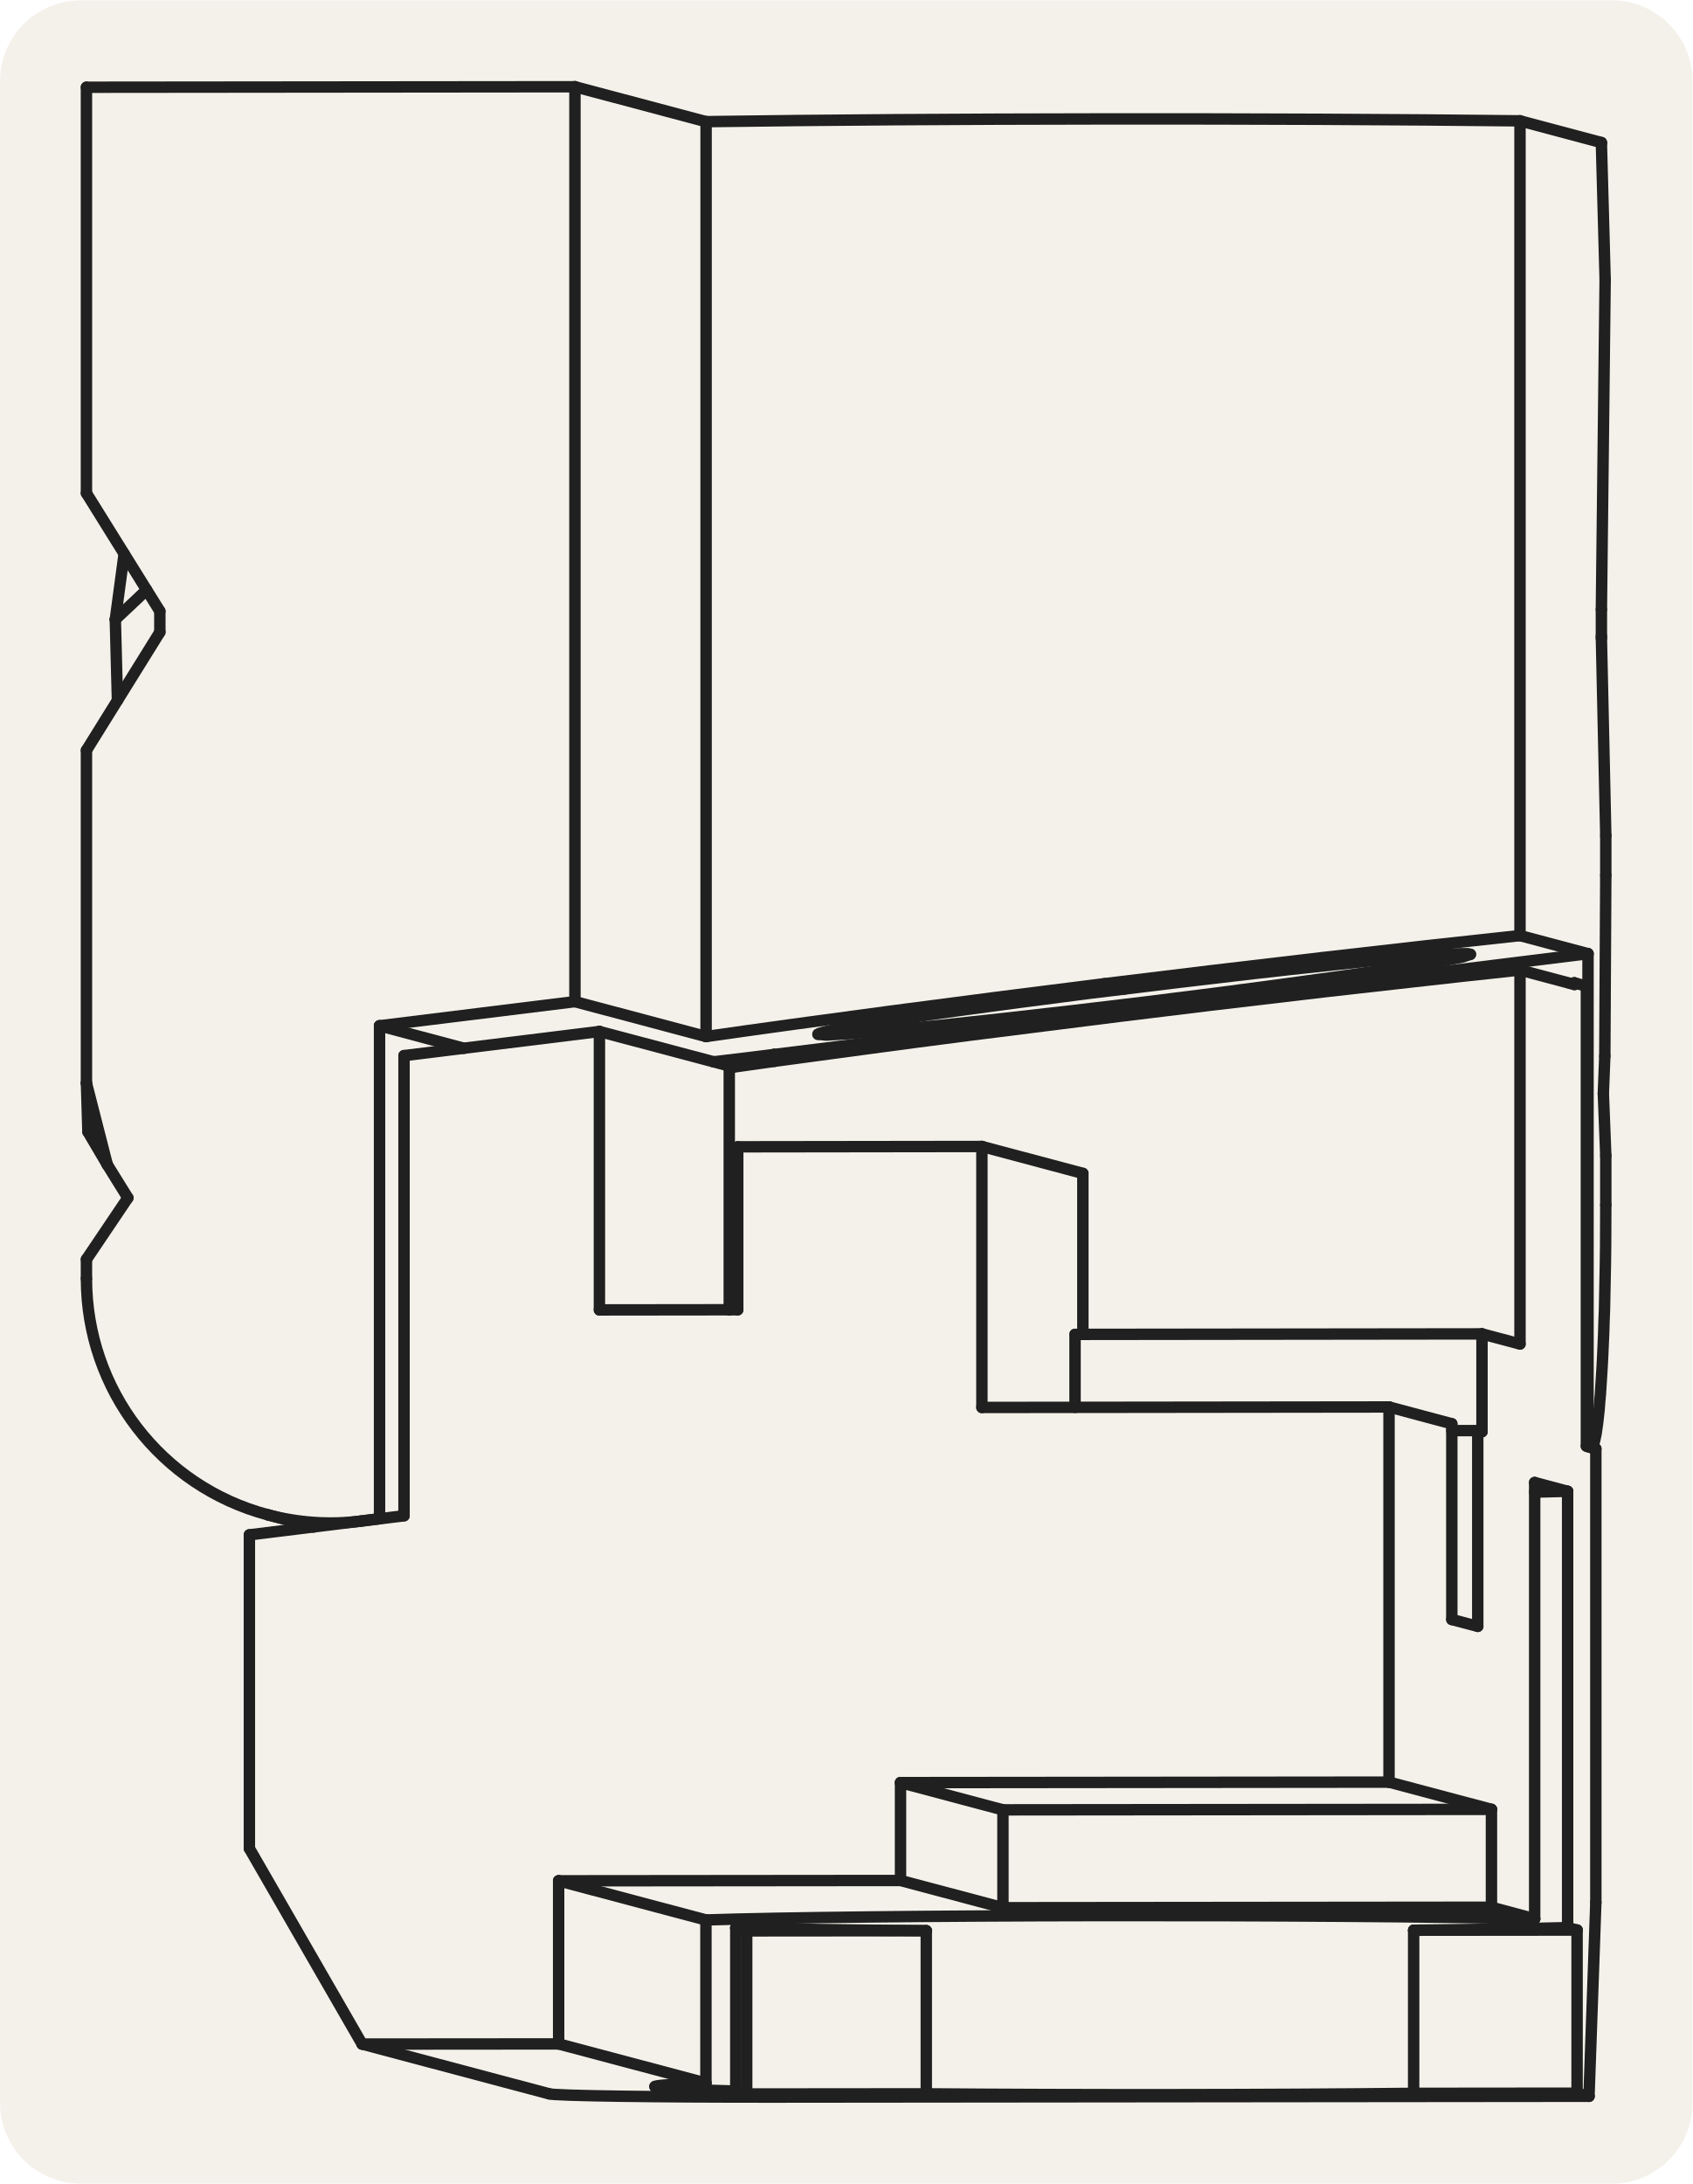
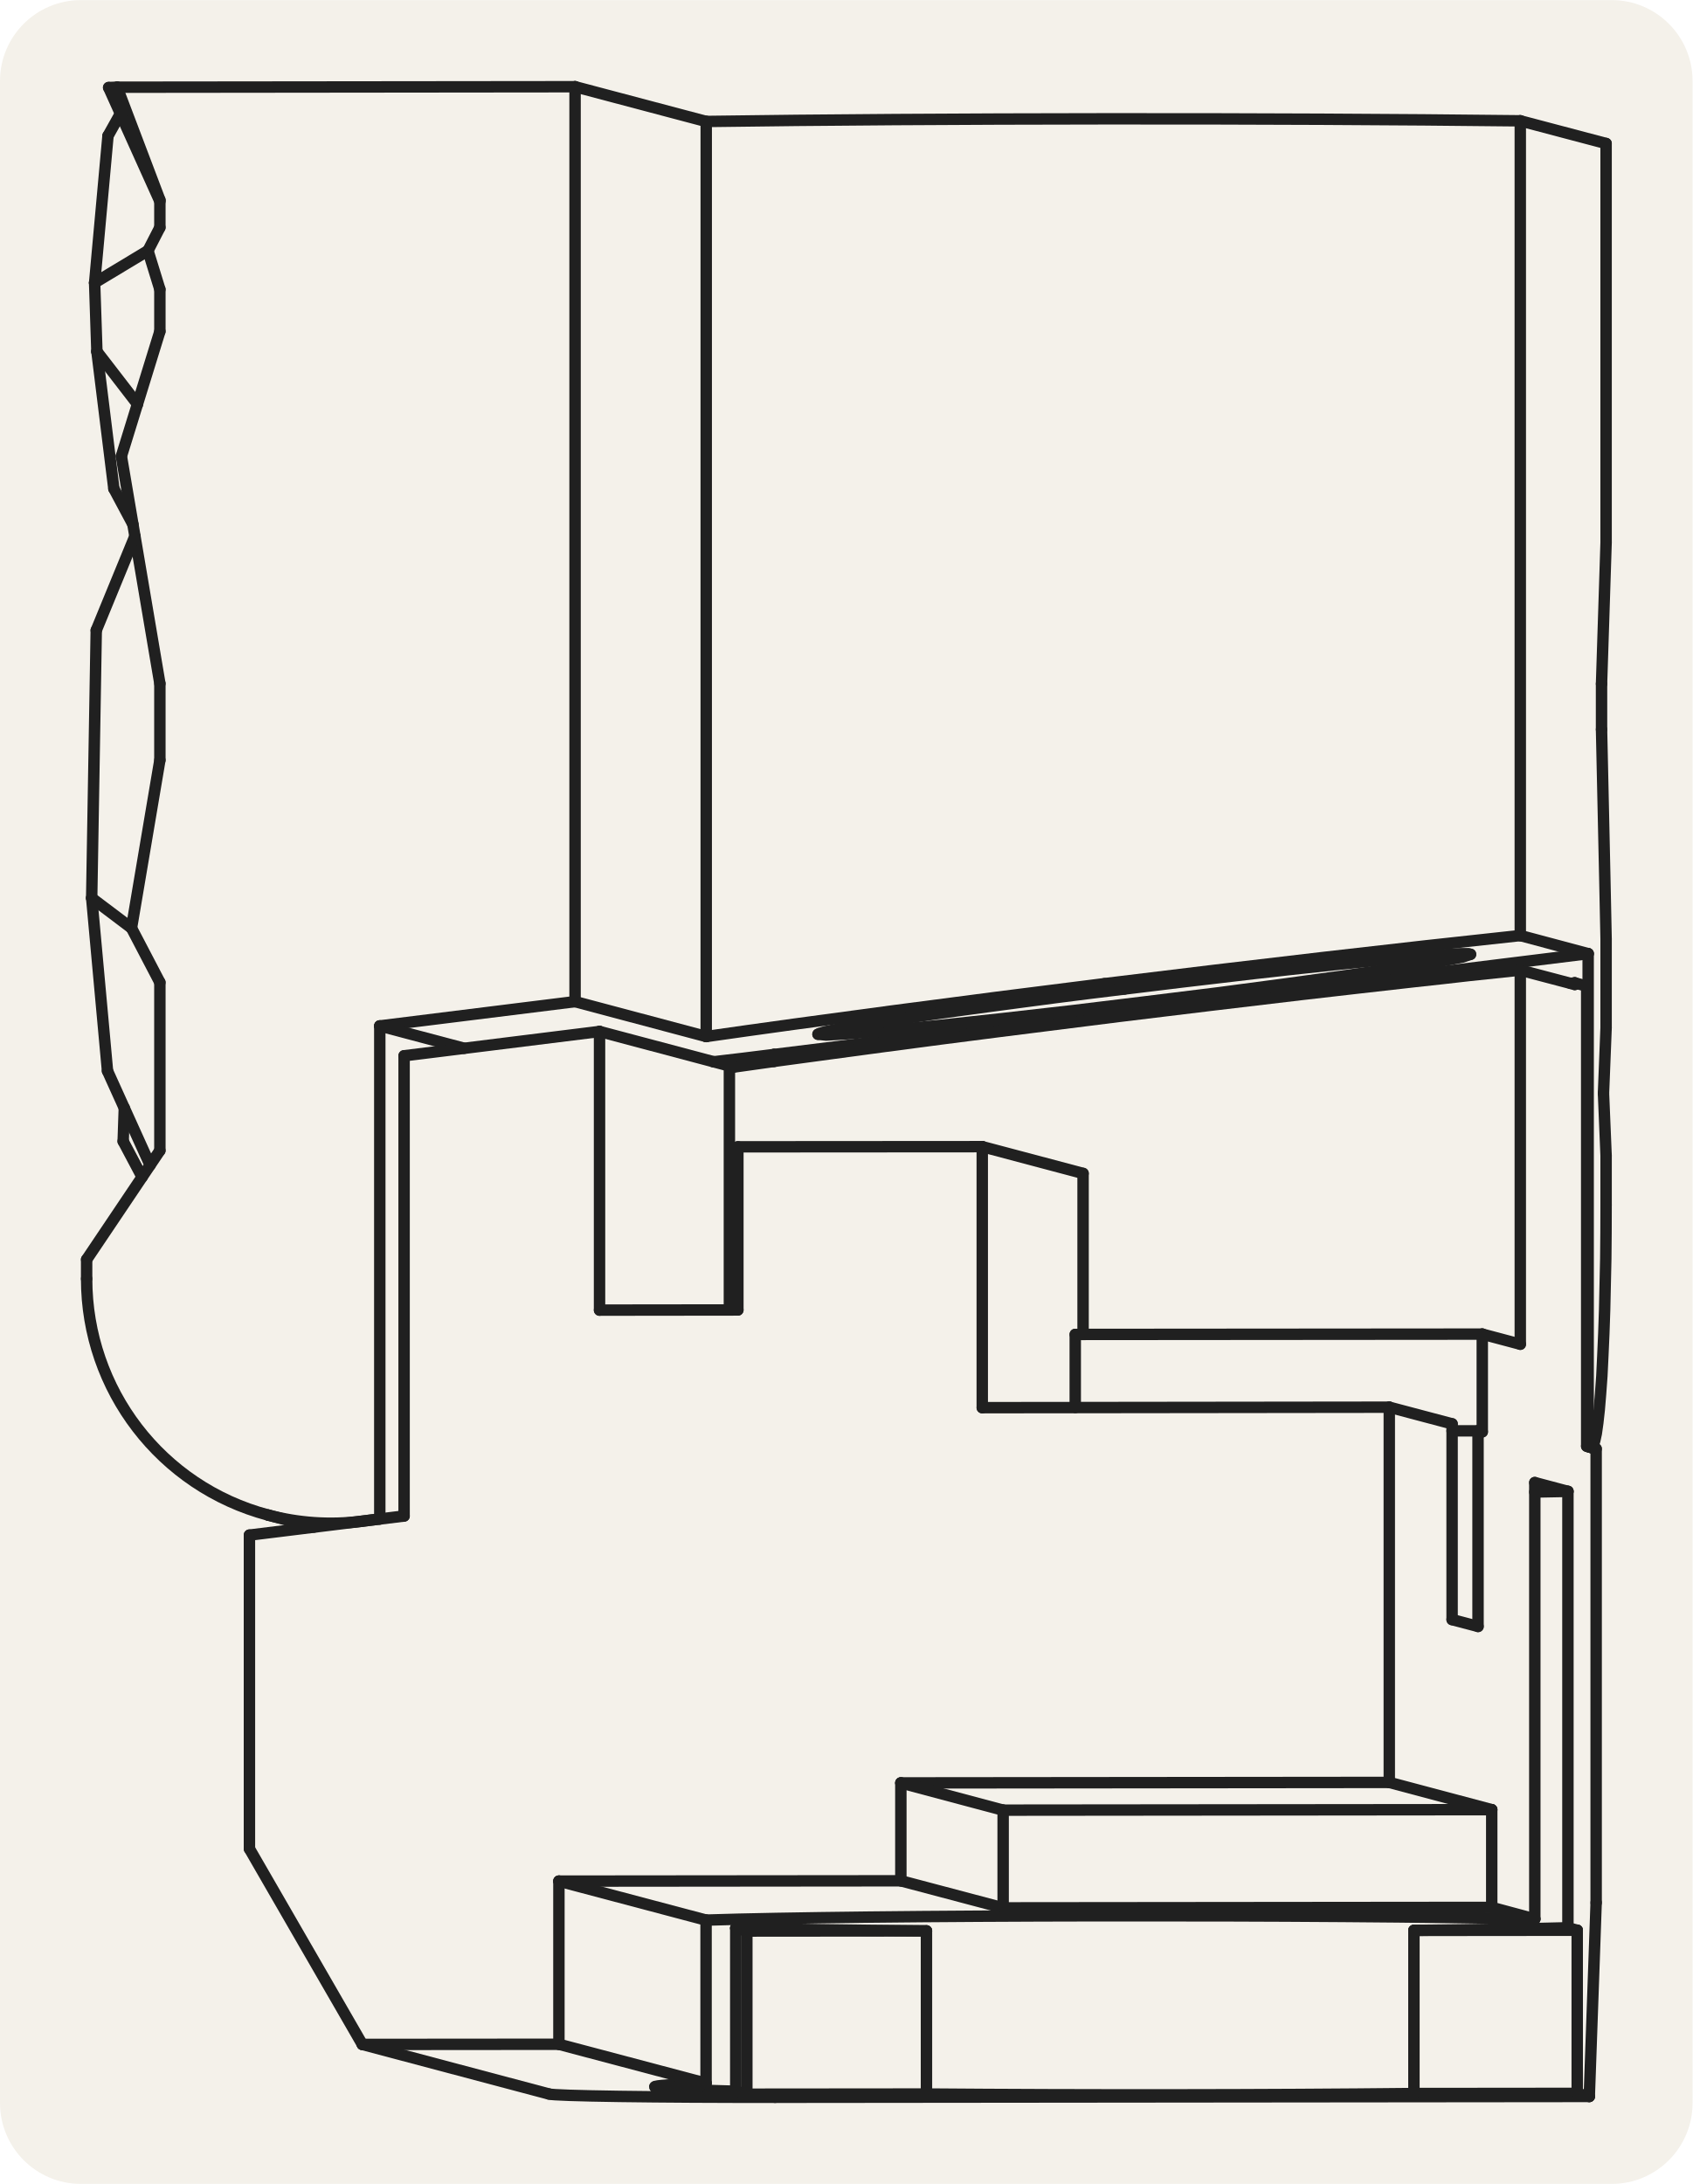
- <svg xmlns="http://www.w3.org/2000/svg" width="62px" height="80px" viewBox="-4.588 -6.64 10.377 13.386" version="1.1">
-   <rect x="-4.588" y="-6.64" width="10.377" height="13.386" rx="0.496" fill="#f4f1ea" />
+ <svg xmlns="http://www.w3.org/2000/svg" width="62px" height="80px" viewBox="-4.604 -6.653 10.375 13.386" version="1.1">
+   <rect x="-4.604" y="-6.653" width="10.375" height="13.386" rx="0.496" fill="#f4f1ea" />
  <g transform="scale(1,-1)" stroke-linecap="round">
    <g fill="none" stroke="rgb(32,32,32)" stroke-width="0.07" id="visible">
-       <line x1="-4.058" y1="-1.197" x2="-4.058" y2="-1.079" />
-       <line x1="5.23" y1="5.768" x2="4.731" y2="5.901" />
-       <path d="M -0.259,5.896 A 4.0,0.065 0.0 0,0 4.731,5.901" />
-       <line x1="-0.259" y1="5.896" x2="-1.063" y2="6.11" />
-       <line x1="-4.058" y1="6.107" x2="-1.063" y2="6.11" />
-       <line x1="-4.058" y1="-1.079" x2="-3.804" y2="-0.702" />
-       <path d="M -3.93,-0.499 Q -3.87,-0.596 -3.804,-0.702" />
-       <path d="M -4.058,0.001 Q -3.996,-0.242 -3.93,-0.499" />
-       <line x1="-4.058" y1="0.001" x2="-4.058" y2="2.042" />
-       <path d="M -4.058,2.042 Q -3.835,2.4 -3.608,2.766" />
-       <line x1="-3.608" y1="2.766" x2="-3.608" y2="2.895" />
-       <path d="M -4.058,3.618 Q -3.835,3.259 -3.608,2.895" />
-       <line x1="-4.058" y1="3.618" x2="-4.058" y2="6.107" />
-       <line x1="-1.063" y1="6.11" x2="-1.063" y2="0.501" />
-       <line x1="-2.261" y1="0.353" x2="-1.063" y2="0.501" />
-       <line x1="-2.261" y1="0.353" x2="-2.261" y2="-2.669" />
-       <line x1="-2.378" y1="-2.684" x2="-2.261" y2="-2.669" />
-       <path d="M -2.378,-2.684 A 1.5,1.497 -104.901 0,0 -2.946,-2.645" />
-       <path d="M -2.946,-2.645 A 1.5,1.497 -104.901 0,0 -4.058,-1.197" />
-       <line x1="5.257" y1="-0.745" x2="5.257" y2="-0.443" />
-       <line x1="5.23" y1="5.768" x2="5.23" y2="5.764" />
-       <path d="M 5.253,4.927 C 5.247,5.149 5.239,5.445 5.23,5.764" />
-       <path d="M 5.23,2.905 C 5.239,3.724 5.247,4.411 5.253,4.927" />
-       <line x1="5.23" y1="2.905" x2="5.23" y2="2.741" />
-       <path d="M 5.23,2.729 L 5.23,2.741" />
-       <path d="M 5.257,1.519 C 5.251,1.793 5.241,2.248 5.23,2.729" />
-       <line x1="5.257" y1="1.275" x2="5.257" y2="1.519" />
-       <path d="M 5.257,1.275 Q 5.254,0.79 5.251,0.167" />
-       <path d="M 5.242,-0.062 Q 5.247,0.058 5.251,0.167" />
-       <line x1="5.242" y1="-0.062" x2="5.257" y2="-0.443" />
-       <path d="M 5.166,-2.232 L 5.168,-2.232" />
-       <path d="M 5.168,-2.232 C 5.171,-2.228 5.175,-2.225 5.178,-2.221 C 5.181,-2.212 5.185,-2.202 5.188,-2.193 C 5.191,-2.177 5.195,-2.161 5.198,-2.146 C 5.201,-2.124 5.204,-2.103 5.207,-2.082 C 5.21,-2.055 5.213,-2.028 5.216,-2.001 C 5.218,-1.969 5.221,-1.937 5.224,-1.905 C 5.226,-1.868 5.229,-1.831 5.231,-1.794 C 5.234,-1.753 5.236,-1.711 5.238,-1.67 C 5.24,-1.625 5.242,-1.58 5.244,-1.534 C 5.245,-1.486 5.247,-1.438 5.249,-1.389 C 5.25,-1.338 5.251,-1.287 5.252,-1.235 C 5.256,-1.077 5.257,-0.912 5.257,-0.745" />
-       <line x1="5.148" y1="-2.227" x2="5.166" y2="-2.232" />
-       <line x1="5.148" y1="-2.227" x2="5.148" y2="0.795" />
-       <line x1="4.731" y1="0.906" x2="5.148" y2="0.795" />
-       <line x1="4.731" y1="0.906" x2="4.731" y2="5.901" />
-       <line x1="-0.259" y1="0.287" x2="-0.259" y2="5.896" />
-       <path d="M 2.183,0.611 C 3.082,0.722 3.996,0.828 4.731,0.906" />
-       <path d="M -0.259,0.287 C 0.408,0.383 1.283,0.499 2.183,0.611" />
-       <line x1="-0.259" y1="0.287" x2="-1.063" y2="0.501" />
-       <path d="M 2.305,0.578 C 2.538,0.607 2.771,0.635 2.996,0.661 C 3.069,0.67 3.142,0.678 3.215,0.686 C 3.284,0.694 3.354,0.702 3.423,0.709 C 3.488,0.716 3.553,0.723 3.618,0.73 C 3.678,0.736 3.737,0.742 3.797,0.749 C 3.85,0.754 3.904,0.759 3.957,0.764 C 4.004,0.768 4.05,0.773 4.096,0.777 C 4.135,0.78 4.174,0.783 4.213,0.786 C 4.244,0.788 4.275,0.79 4.306,0.793 C 4.328,0.793 4.35,0.794 4.372,0.795 C 4.386,0.795 4.399,0.795 4.413,0.795 C 4.418,0.794 4.422,0.792 4.427,0.791" />
-       <path d="M 4.427,0.791 L 4.376,0.774 L 4.228,0.746 L 3.99,0.708 L 3.674,0.662 L 3.294,0.61 L 2.872,0.554 L 2.427,0.498 L 1.982,0.445 L 1.559,0.397 L 1.18,0.356 L 0.863,0.325 L 0.625,0.305 L 0.477,0.296 L 0.427,0.301" />
-       <path d="M 0.427,0.301 Q 0.432,0.304 0.438,0.307 Q 0.456,0.312 0.473,0.317 Q 0.502,0.323 0.53,0.329 Q 0.57,0.336 0.61,0.343 Q 0.66,0.352 0.71,0.36 Q 0.771,0.37 0.831,0.379 Q 0.9,0.39 0.97,0.4 Q 1.048,0.411 1.126,0.423 Q 1.211,0.435 1.297,0.447 Q 1.389,0.459 1.481,0.472 Q 1.579,0.485 1.676,0.498 Q 1.878,0.525 2.09,0.552 Q 2.197,0.565 2.305,0.578" />
-       <path d="M -4.049,-0.297 L -3.93,-0.499" />
-       <path d="M -4.058,0.001 L -4.049,-0.297" />
-       <line x1="5.148" y1="0.795" x2="0.157" y2="0.177" />
-       <line x1="-1.744" y1="0.215" x2="-2.261" y2="0.353" />
-       <path d="M 0.157,0.177 Q -0.031,0.153 -0.213,0.132" />
-       <path d="M -3.881,2.844 L -3.689,3.025" />
-       <path d="M -3.827,3.246 L -3.881,2.844" />
-       <path d="M -3.881,2.844 L -3.868,2.348" />
-       <line x1="-3.059" y1="-2.768" x2="-3.059" y2="-4.691" />
-       <line x1="-2.368" y1="-5.89" x2="-3.059" y2="-4.691" />
-       <line x1="-1.221" y1="-6.195" x2="-2.368" y2="-5.89" />
-       <line x1="5.154" y1="-6.21" x2="5.081" y2="-6.191" />
-       <line x1="4.079" y1="-6.192" x2="5.081" y2="-6.191" />
-       <path d="M 4.079,-6.192 A 3.0,0.049 0.0 0,0 1.091,-6.195" />
-       <line x1="-0.01" y1="-6.196" x2="1.091" y2="-6.195" />
-       <line x1="-0.01" y1="-6.196" x2="-0.077" y2="-6.178" />
-       <path d="M -0.077,-6.178 A 3.0,0.049 0.0 0,0 -0.573,-6.151" />
-       <path d="M -0.573,-6.151 A 3.0,0.049 0.0 0,0 -0.26,-6.129" />
-       <line x1="-0.26" y1="-6.129" x2="-1.163" y2="-5.889" />
-       <line x1="-2.368" y1="-5.89" x2="-1.163" y2="-5.889" />
-       <path d="M 0.163,-6.215 A 1.307,0.021 0.0 0,0 -1.221,-6.195" />
-       <line x1="5.154" y1="-6.21" x2="0.163" y2="-6.215" />
-       <line x1="5.196" y1="-5.022" x2="5.154" y2="-6.21" />
-       <line x1="5.196" y1="-5.022" x2="5.196" y2="-2.24" />
-       <line x1="-1.163" y1="-4.889" x2="-1.163" y2="-5.889" />
-       <line x1="-0.26" y1="-5.129" x2="-1.163" y2="-4.889" />
-       <line x1="-0.26" y1="-6.129" x2="-0.26" y2="-5.129" />
-       <path d="M -0.26,-5.129 A 3.0,0.049 0.0 0,0 4.821,-5.122" />
-       <line x1="-1.163" y1="-4.889" x2="0.933" y2="-4.887" />
-       <line x1="1.561" y1="-5.054" x2="0.933" y2="-4.887" />
-       <line x1="1.561" y1="-5.054" x2="4.556" y2="-5.051" />
-       <line x1="4.556" y1="-5.051" x2="4.821" y2="-5.122" />
-       <line x1="1.561" y1="-4.454" x2="4.556" y2="-4.451" />
-       <line x1="4.556" y1="-5.051" x2="4.556" y2="-4.451" />
-       <line x1="1.561" y1="-5.054" x2="1.561" y2="-4.454" />
-       <line x1="3.928" y1="-4.284" x2="4.556" y2="-4.451" />
-       <line x1="0.933" y1="-4.287" x2="3.928" y2="-4.284" />
-       <line x1="1.561" y1="-4.454" x2="0.933" y2="-4.287" />
-       <line x1="0.933" y1="-4.287" x2="0.933" y2="-4.887" />
-       <line x1="-0.077" y1="-6.178" x2="-0.077" y2="-5.178" />
-       <line x1="-0.01" y1="-5.196" x2="-0.077" y2="-5.178" />
-       <line x1="-0.01" y1="-6.196" x2="-0.01" y2="-5.196" />
-       <line x1="1.091" y1="-5.195" x2="-0.01" y2="-5.196" />
-       <path d="M 1.091,-5.195 A 3.0,0.049 0.0 0,0 -0.077,-5.178" />
-       <line x1="1.091" y1="-6.195" x2="1.091" y2="-5.195" />
-       <line x1="4.821" y1="-5.122" x2="4.821" y2="-2.447" />
-       <path d="M 5.023,-2.501 A 3.0,0.049 9.940547991293757e-17 0,0 4.821,-2.506" />
-       <line x1="5.023" y1="-5.176" x2="5.023" y2="-2.501" />
-       <path d="M 5.023,-5.176 A 3.0,0.049 0.0 0,0 4.079,-5.192" />
-       <line x1="4.079" y1="-6.192" x2="4.079" y2="-5.192" />
-       <line x1="5.081" y1="-5.191" x2="4.079" y2="-5.192" />
-       <line x1="5.023" y1="-5.176" x2="5.081" y2="-5.191" />
-       <line x1="4.821" y1="-2.447" x2="5.023" y2="-2.501" />
-       <line x1="4.731" y1="0.695" x2="5.065" y2="0.606" />
-       <path d="M -0.117,0.096 C -0.017,0.11 0.082,0.124 0.181,0.138 C 0.287,0.152 0.393,0.167 0.499,0.181 C 0.61,0.196 0.722,0.211 0.833,0.226 C 0.949,0.242 1.065,0.257 1.181,0.272 C 1.3,0.288 1.42,0.303 1.54,0.318 C 1.783,0.349 2.029,0.38 2.277,0.411 C 2.649,0.457 3.021,0.502 3.384,0.544 C 3.503,0.558 3.622,0.572 3.741,0.585 C 3.856,0.598 3.971,0.611 4.087,0.624 C 4.197,0.636 4.307,0.649 4.418,0.661 C 4.522,0.672 4.627,0.683 4.731,0.695" />
-       <line x1="-0.117" y1="-1.389" x2="-0.117" y2="0.096" />
-       <line x1="-0.913" y1="0.318" x2="-0.913" y2="-1.389" />
-       <line x1="-0.092" y1="0.1" x2="-0.913" y2="0.318" />
-       <line x1="5.065" y1="0.616" x2="5.138" y2="0.596" />
-       <line x1="5.065" y1="0.616" x2="5.039" y2="0.613" />
-       <line x1="-2.111" y1="0.17" x2="-0.913" y2="0.318" />
-       <line x1="5.138" y1="-2.224" x2="5.138" y2="0.596" />
-       <line x1="-2.111" y1="0.17" x2="-2.111" y2="-2.651" />
-       <line x1="4.498" y1="-1.536" x2="4.731" y2="-1.598" />
-       <line x1="2.003" y1="-1.539" x2="4.498" y2="-1.536" />
-       <line x1="-0.913" y1="-1.389" x2="-0.065" y2="-1.388" />
-       <line x1="-0.065" y1="-0.389" x2="-0.065" y2="-1.388" />
-       <line x1="2.051" y1="-0.552" x2="1.432" y2="-0.387" />
-       <line x1="-0.065" y1="-0.389" x2="1.432" y2="-0.387" />
-       <line x1="2.051" y1="-1.539" x2="2.051" y2="-0.552" />
-       <line x1="2.003" y1="-1.986" x2="2.003" y2="-1.539" />
-       <line x1="1.432" y1="-0.387" x2="1.432" y2="-1.987" />
-       <line x1="3.928" y1="-1.984" x2="4.313" y2="-2.087" />
-       <line x1="1.432" y1="-1.987" x2="3.928" y2="-1.984" />
-       <line x1="4.313" y1="-3.287" x2="4.313" y2="-2.087" />
-       <line x1="4.313" y1="-3.287" x2="4.472" y2="-3.329" />
-       <line x1="4.313" y1="-2.129" x2="4.472" y2="-2.129" />
-       <line x1="4.472" y1="-3.329" x2="4.472" y2="-2.129" />
-       <line x1="4.472" y1="-2.129" x2="4.498" y2="-2.136" />
-       <line x1="4.498" y1="-2.136" x2="4.498" y2="-1.536" />
-       <line x1="4.731" y1="-1.598" x2="4.731" y2="0.695" />
-       <line x1="5.065" y1="0.606" x2="5.065" y2="0.616" />
-       <line x1="5.081" y1="-6.191" x2="5.081" y2="-5.191" />
-       <line x1="3.928" y1="-4.284" x2="3.928" y2="-1.984" />
-       <line x1="5.138" y1="-2.224" x2="5.196" y2="-2.24" />
-       <line x1="-3.059" y1="-2.768" x2="-2.111" y2="-2.651" />
-       <line x1="0.157" y1="0.135" x2="0.157" y2="0.177" />
-       <line x1="-2.946" y1="-2.645" x2="-2.666" y2="-2.72" />
-       <line x1="5.167" y1="-2.232" x2="5.168" y2="-2.232" />
+       <line x1="-4.073" y1="-1.185" x2="-4.073" y2="-1.067" />
+       <line x1="-4.073" y1="-1.067" x2="-3.624" y2="-0.399" />
+       <line x1="-3.624" y1="-0.399" x2="-3.624" y2="0.632" />
+       <path d="M -3.798,0.965 Q -3.716,0.809 -3.624,0.632" />
+       <path d="M -3.624,1.994 Q -3.72,1.426 -3.798,0.965" />
+       <line x1="-3.624" y1="1.994" x2="-3.624" y2="2.464" />
+       <path d="M -3.624,2.464 Q -3.749,3.203 -3.86,3.857" />
+       <path d="M -3.86,3.857 C -3.808,4.026 -3.722,4.304 -3.624,4.622" />
+       <line x1="-3.624" y1="4.622" x2="-3.624" y2="4.88" />
+       <path d="M -3.697,5.117 Q -3.663,5.006 -3.624,4.88" />
+       <path d="M -3.624,5.259 Q -3.661,5.186 -3.697,5.117" />
+       <line x1="-3.624" y1="5.259" x2="-3.624" y2="5.428" />
+       <path d="M -3.886,6.119 Q -3.756,5.776 -3.624,5.428" />
+       <line x1="-3.886" y1="6.119" x2="-1.079" y2="6.122" />
+       <line x1="-1.079" y1="6.122" x2="-1.079" y2="0.514" />
+       <line x1="-2.276" y1="0.365" x2="-1.079" y2="0.514" />
+       <line x1="-2.276" y1="0.365" x2="-2.276" y2="-2.657" />
+       <line x1="-2.393" y1="-2.672" x2="-2.276" y2="-2.657" />
+       <path d="M -2.393,-2.672 A 1.5,1.497 -104.877 0,0 -2.961,-2.633" />
+       <path d="M -2.961,-2.633 A 1.5,1.497 -104.877 0,0 -4.073,-1.185" />
+       <line x1="5.241" y1="-0.732" x2="5.241" y2="-0.43" />
+       <path d="M -3.849,-0.342 L -3.733,-0.561" />
+       <path d="M -3.842,-0.138 L -3.849,-0.342" />
+       <path d="M -3.945,0.089 L -3.684,-0.488" />
+       <path d="M -4.042,1.149 L -3.798,0.965" />
+       <path d="M -4.042,1.149 L -3.945,0.089" />
+       <path d="M -4.014,2.79 L -3.777,3.367" />
+       <path d="M -4.014,2.79 L -4.042,1.149" />
+       <path d="M -4.01,4.499 L -3.761,4.176" />
+       <path d="M -4.024,4.92 L -3.697,5.117" />
+       <path d="M -4.024,4.92 L -4.01,4.499" />
+       <path d="M -3.942,5.821 L -3.866,5.957" />
+       <path d="M -3.942,5.821 L -4.024,4.92" />
+       <path d="M -3.938,6.117 L -3.624,5.42" />
+       <path d="M -3.886,6.119 L -3.938,6.117" />
+       <line x1="5.241" y1="5.774" x2="4.715" y2="5.913" />
+       <path d="M -0.275,5.909 A 4.0,0.065 1.2425676718504333e-17 0,0 4.715,5.913" />
+       <line x1="-0.275" y1="5.909" x2="-1.079" y2="6.122" />
+       <line x1="-0.275" y1="0.3" x2="-0.275" y2="5.909" />
+       <line x1="-0.275" y1="0.3" x2="-1.079" y2="0.514" />
+       <line x1="5.131" y1="0.808" x2="0.14" y2="0.19" />
+       <line x1="4.715" y1="0.919" x2="5.131" y2="0.808" />
+       <path d="M 2.166,0.624 C 3.066,0.735 3.979,0.841 4.715,0.919" />
+       <path d="M -0.275,0.3 C 0.392,0.396 1.267,0.512 2.166,0.624" />
+       <line x1="-1.759" y1="0.228" x2="-2.276" y2="0.365" />
+       <path d="M 0.14,0.19 Q -0.048,0.166 -0.231,0.145" />
+       <path d="M 2.288,0.591 C 2.522,0.62 2.755,0.648 2.98,0.674 C 3.053,0.683 3.126,0.691 3.199,0.699 C 3.268,0.707 3.338,0.715 3.407,0.722 C 3.472,0.729 3.537,0.736 3.602,0.743 C 3.662,0.749 3.721,0.755 3.781,0.761 C 3.834,0.767 3.887,0.772 3.941,0.777 C 3.987,0.781 4.034,0.785 4.08,0.79 C 4.119,0.793 4.158,0.796 4.197,0.799 C 4.228,0.801 4.258,0.803 4.289,0.805 C 4.311,0.806 4.334,0.807 4.356,0.808 C 4.37,0.808 4.383,0.808 4.397,0.808 C 4.401,0.807 4.406,0.805 4.41,0.804" />
+       <path d="M 4.41,0.804 L 4.36,0.787 L 4.212,0.759 L 3.974,0.721 L 3.657,0.675 L 3.278,0.623 L 2.855,0.567 L 2.41,0.512 L 1.965,0.458 L 1.542,0.41 L 1.163,0.369 L 0.847,0.338 L 0.608,0.318 L 0.46,0.309 L 0.41,0.314" />
+       <path d="M 0.41,0.314 Q 0.416,0.317 0.422,0.32 Q 0.439,0.325 0.457,0.33 Q 0.485,0.336 0.514,0.342 Q 0.554,0.349 0.593,0.356 Q 0.644,0.365 0.694,0.373 Q 0.754,0.383 0.814,0.392 Q 0.884,0.402 0.954,0.413 Q 1.032,0.424 1.109,0.436 Q 1.195,0.448 1.281,0.46 Q 1.373,0.472 1.465,0.485 Q 1.562,0.498 1.66,0.511 Q 1.762,0.524 1.864,0.538 Q 2.073,0.565 2.288,0.591" />
+       <line x1="5.131" y1="-2.214" x2="5.149" y2="-2.219" />
+       <line x1="5.225" y1="-0.048" x2="5.241" y2="-0.43" />
+       <line x1="5.241" y1="3.328" x2="5.241" y2="5.774" />
+       <path d="M 5.241,3.328 Q 5.227,2.901 5.213,2.462" />
+       <line x1="5.213" y1="2.462" x2="5.213" y2="2.182" />
+       <path d="M 5.241,0.898 C 5.239,0.989 5.236,1.115 5.233,1.276 C 5.227,1.524 5.22,1.85 5.213,2.182" />
+       <line x1="5.241" y1="0.354" x2="5.241" y2="0.898" />
+       <path d="M 5.241,0.354 C 5.237,0.262 5.232,0.114 5.225,-0.048" />
+       <path d="M 5.149,-2.219 L 5.152,-2.219" />
+       <path d="M 5.152,-2.219 Q 5.157,-2.213 5.162,-2.208 Q 5.167,-2.194 5.171,-2.179 Q 5.176,-2.156 5.181,-2.133 Q 5.186,-2.101 5.19,-2.069 Q 5.195,-2.028 5.199,-1.988 Q 5.203,-1.94 5.207,-1.891 Q 5.211,-1.836 5.215,-1.781 Q 5.218,-1.719 5.221,-1.657 Q 5.224,-1.589 5.227,-1.521 Q 5.23,-1.449 5.232,-1.376 Q 5.236,-1.224 5.239,-1.062 Q 5.241,-0.899 5.241,-0.732" />
+       <line x1="5.131" y1="-2.214" x2="5.131" y2="0.808" />
+       <line x1="4.715" y1="0.919" x2="4.715" y2="5.913" />
+       <path d="M -3.906,3.658 L -3.789,3.439" />
+       <path d="M -4.01,4.499 L -3.906,3.658" />
+       <line x1="-3.075" y1="-2.756" x2="-3.075" y2="-4.679" />
+       <line x1="-2.383" y1="-5.878" x2="-3.075" y2="-4.679" />
+       <line x1="-1.238" y1="-6.182" x2="-2.383" y2="-5.878" />
+       <line x1="5.138" y1="-6.197" x2="5.064" y2="-6.178" />
+       <line x1="4.063" y1="-6.179" x2="5.064" y2="-6.178" />
+       <path d="M 4.063,-6.179 A 3.0,0.049 1.2425676718504333e-17 0,0 1.075,-6.182" />
+       <line x1="-0.026" y1="-6.183" x2="1.075" y2="-6.182" />
+       <line x1="-0.026" y1="-6.183" x2="-0.094" y2="-6.165" />
+       <path d="M -0.094,-6.165 A 3.0,0.049 1.2425676718504333e-17 0,0 -0.59,-6.138" />
+       <path d="M -0.59,-6.138 A 3.0,0.049 1.2425676718504333e-17 0,0 -0.276,-6.116" />
+       <line x1="-0.276" y1="-6.116" x2="-1.178" y2="-5.877" />
+       <line x1="-2.383" y1="-5.878" x2="-1.178" y2="-5.877" />
+       <path d="M 0.147,-6.202 A 1.307,0.021 1.2425676718504333e-17 0,0 -1.238,-6.182" />
+       <line x1="5.138" y1="-6.197" x2="0.147" y2="-6.202" />
+       <line x1="5.18" y1="-5.009" x2="5.138" y2="-6.197" />
+       <line x1="5.18" y1="-5.009" x2="5.18" y2="-2.227" />
+       <line x1="-1.178" y1="-4.877" x2="-1.178" y2="-5.877" />
+       <line x1="-0.276" y1="-5.116" x2="-1.178" y2="-4.877" />
+       <line x1="-0.276" y1="-6.116" x2="-0.276" y2="-5.116" />
+       <path d="M -0.276,-5.116 A 3.0,0.049 0.0 0,0 4.804,-5.109" />
+       <line x1="-1.178" y1="-4.877" x2="0.918" y2="-4.875" />
+       <line x1="1.545" y1="-5.041" x2="0.918" y2="-4.875" />
+       <line x1="1.545" y1="-5.041" x2="4.54" y2="-5.038" />
+       <line x1="4.54" y1="-5.038" x2="4.804" y2="-5.109" />
+       <line x1="1.545" y1="-4.442" x2="4.54" y2="-4.439" />
+       <line x1="4.54" y1="-5.038" x2="4.54" y2="-4.439" />
+       <line x1="1.545" y1="-5.041" x2="1.545" y2="-4.442" />
+       <line x1="3.912" y1="-4.272" x2="4.54" y2="-4.439" />
+       <line x1="0.918" y1="-4.275" x2="3.912" y2="-4.272" />
+       <line x1="1.545" y1="-4.442" x2="0.918" y2="-4.275" />
+       <line x1="0.918" y1="-4.275" x2="0.918" y2="-4.875" />
+       <line x1="-0.094" y1="-6.165" x2="-0.094" y2="-5.165" />
+       <line x1="-0.026" y1="-5.183" x2="-0.094" y2="-5.165" />
+       <line x1="-0.026" y1="-6.183" x2="-0.026" y2="-5.183" />
+       <line x1="1.075" y1="-5.182" x2="-0.026" y2="-5.183" />
+       <path d="M 1.075,-5.182 A 3.0,0.049 1.2425676718504333e-17 0,0 -0.094,-5.165" />
+       <line x1="1.075" y1="-6.182" x2="1.075" y2="-5.182" />
+       <line x1="4.804" y1="-5.109" x2="4.804" y2="-2.434" />
+       <path d="M 5.007,-2.488 A 3.0,0.049 -9.940541374803469e-17 0,0 4.804,-2.492" />
+       <line x1="5.007" y1="-5.163" x2="5.007" y2="-2.488" />
+       <path d="M 5.007,-5.163 A 3.0,0.049 1.2425676718504333e-17 0,0 4.063,-5.179" />
+       <line x1="4.063" y1="-6.179" x2="4.063" y2="-5.179" />
+       <line x1="5.064" y1="-5.178" x2="4.063" y2="-5.179" />
+       <line x1="5.007" y1="-5.163" x2="5.064" y2="-5.178" />
+       <line x1="4.804" y1="-2.434" x2="5.007" y2="-2.488" />
+       <line x1="4.715" y1="0.707" x2="5.049" y2="0.619" />
+       <path d="M -0.133,0.109 C -0.033,0.123 0.066,0.137 0.165,0.151 C 0.271,0.165 0.377,0.18 0.483,0.194 C 0.594,0.209 0.705,0.224 0.817,0.239 C 0.933,0.254 1.049,0.27 1.165,0.285 C 1.284,0.3 1.404,0.316 1.523,0.331 C 1.767,0.362 2.013,0.393 2.261,0.424 C 2.633,0.47 3.005,0.514 3.368,0.557 C 3.487,0.571 3.606,0.584 3.725,0.598 C 3.84,0.611 3.955,0.624 4.07,0.637 C 4.181,0.649 4.291,0.661 4.401,0.674 C 4.506,0.685 4.611,0.696 4.715,0.707" />
+       <line x1="-0.133" y1="-1.376" x2="-0.133" y2="0.109" />
+       <line x1="-0.929" y1="0.331" x2="-0.929" y2="-1.377" />
+       <line x1="-0.108" y1="0.113" x2="-0.929" y2="0.331" />
+       <line x1="5.049" y1="0.629" x2="5.122" y2="0.609" />
+       <line x1="5.049" y1="0.629" x2="5.023" y2="0.626" />
+       <line x1="-2.127" y1="0.182" x2="-0.929" y2="0.331" />
+       <line x1="5.122" y1="-2.211" x2="5.122" y2="0.609" />
+       <line x1="-2.127" y1="0.182" x2="-2.127" y2="-2.639" />
+       <line x1="4.482" y1="-1.524" x2="4.715" y2="-1.586" />
+       <line x1="1.987" y1="-1.526" x2="4.482" y2="-1.524" />
+       <line x1="-0.929" y1="-1.377" x2="-0.081" y2="-1.376" />
+       <line x1="-0.081" y1="-0.376" x2="-0.081" y2="-1.376" />
+       <line x1="2.035" y1="-0.539" x2="1.417" y2="-0.375" />
+       <line x1="-0.081" y1="-0.376" x2="1.417" y2="-0.375" />
+       <line x1="2.035" y1="-1.526" x2="2.035" y2="-0.539" />
+       <line x1="1.987" y1="-1.974" x2="1.987" y2="-1.526" />
+       <line x1="1.417" y1="-0.375" x2="1.417" y2="-1.975" />
+       <line x1="3.912" y1="-1.972" x2="4.297" y2="-2.074" />
+       <line x1="1.417" y1="-1.975" x2="3.912" y2="-1.972" />
+       <line x1="4.297" y1="-3.274" x2="4.297" y2="-2.074" />
+       <line x1="4.297" y1="-3.274" x2="4.456" y2="-3.316" />
+       <line x1="4.297" y1="-2.117" x2="4.456" y2="-2.117" />
+       <line x1="4.456" y1="-3.316" x2="4.456" y2="-2.117" />
+       <line x1="4.456" y1="-2.117" x2="4.482" y2="-2.123" />
+       <line x1="4.482" y1="-2.123" x2="4.482" y2="-1.524" />
+       <line x1="4.715" y1="-1.586" x2="4.715" y2="0.707" />
+       <line x1="5.049" y1="0.619" x2="5.049" y2="0.629" />
+       <line x1="5.064" y1="-6.178" x2="5.064" y2="-5.178" />
+       <line x1="3.912" y1="-4.272" x2="3.912" y2="-1.972" />
+       <line x1="5.122" y1="-2.211" x2="5.18" y2="-2.227" />
+       <line x1="-3.075" y1="-2.756" x2="-2.127" y2="-2.639" />
+       <line x1="0.14" y1="0.147" x2="0.14" y2="0.19" />
+       <line x1="-2.961" y1="-2.633" x2="-2.681" y2="-2.707" />
+       <line x1="5.15" y1="-2.219" x2="5.152" y2="-2.219" />
    </g>
  </g>
</svg>
